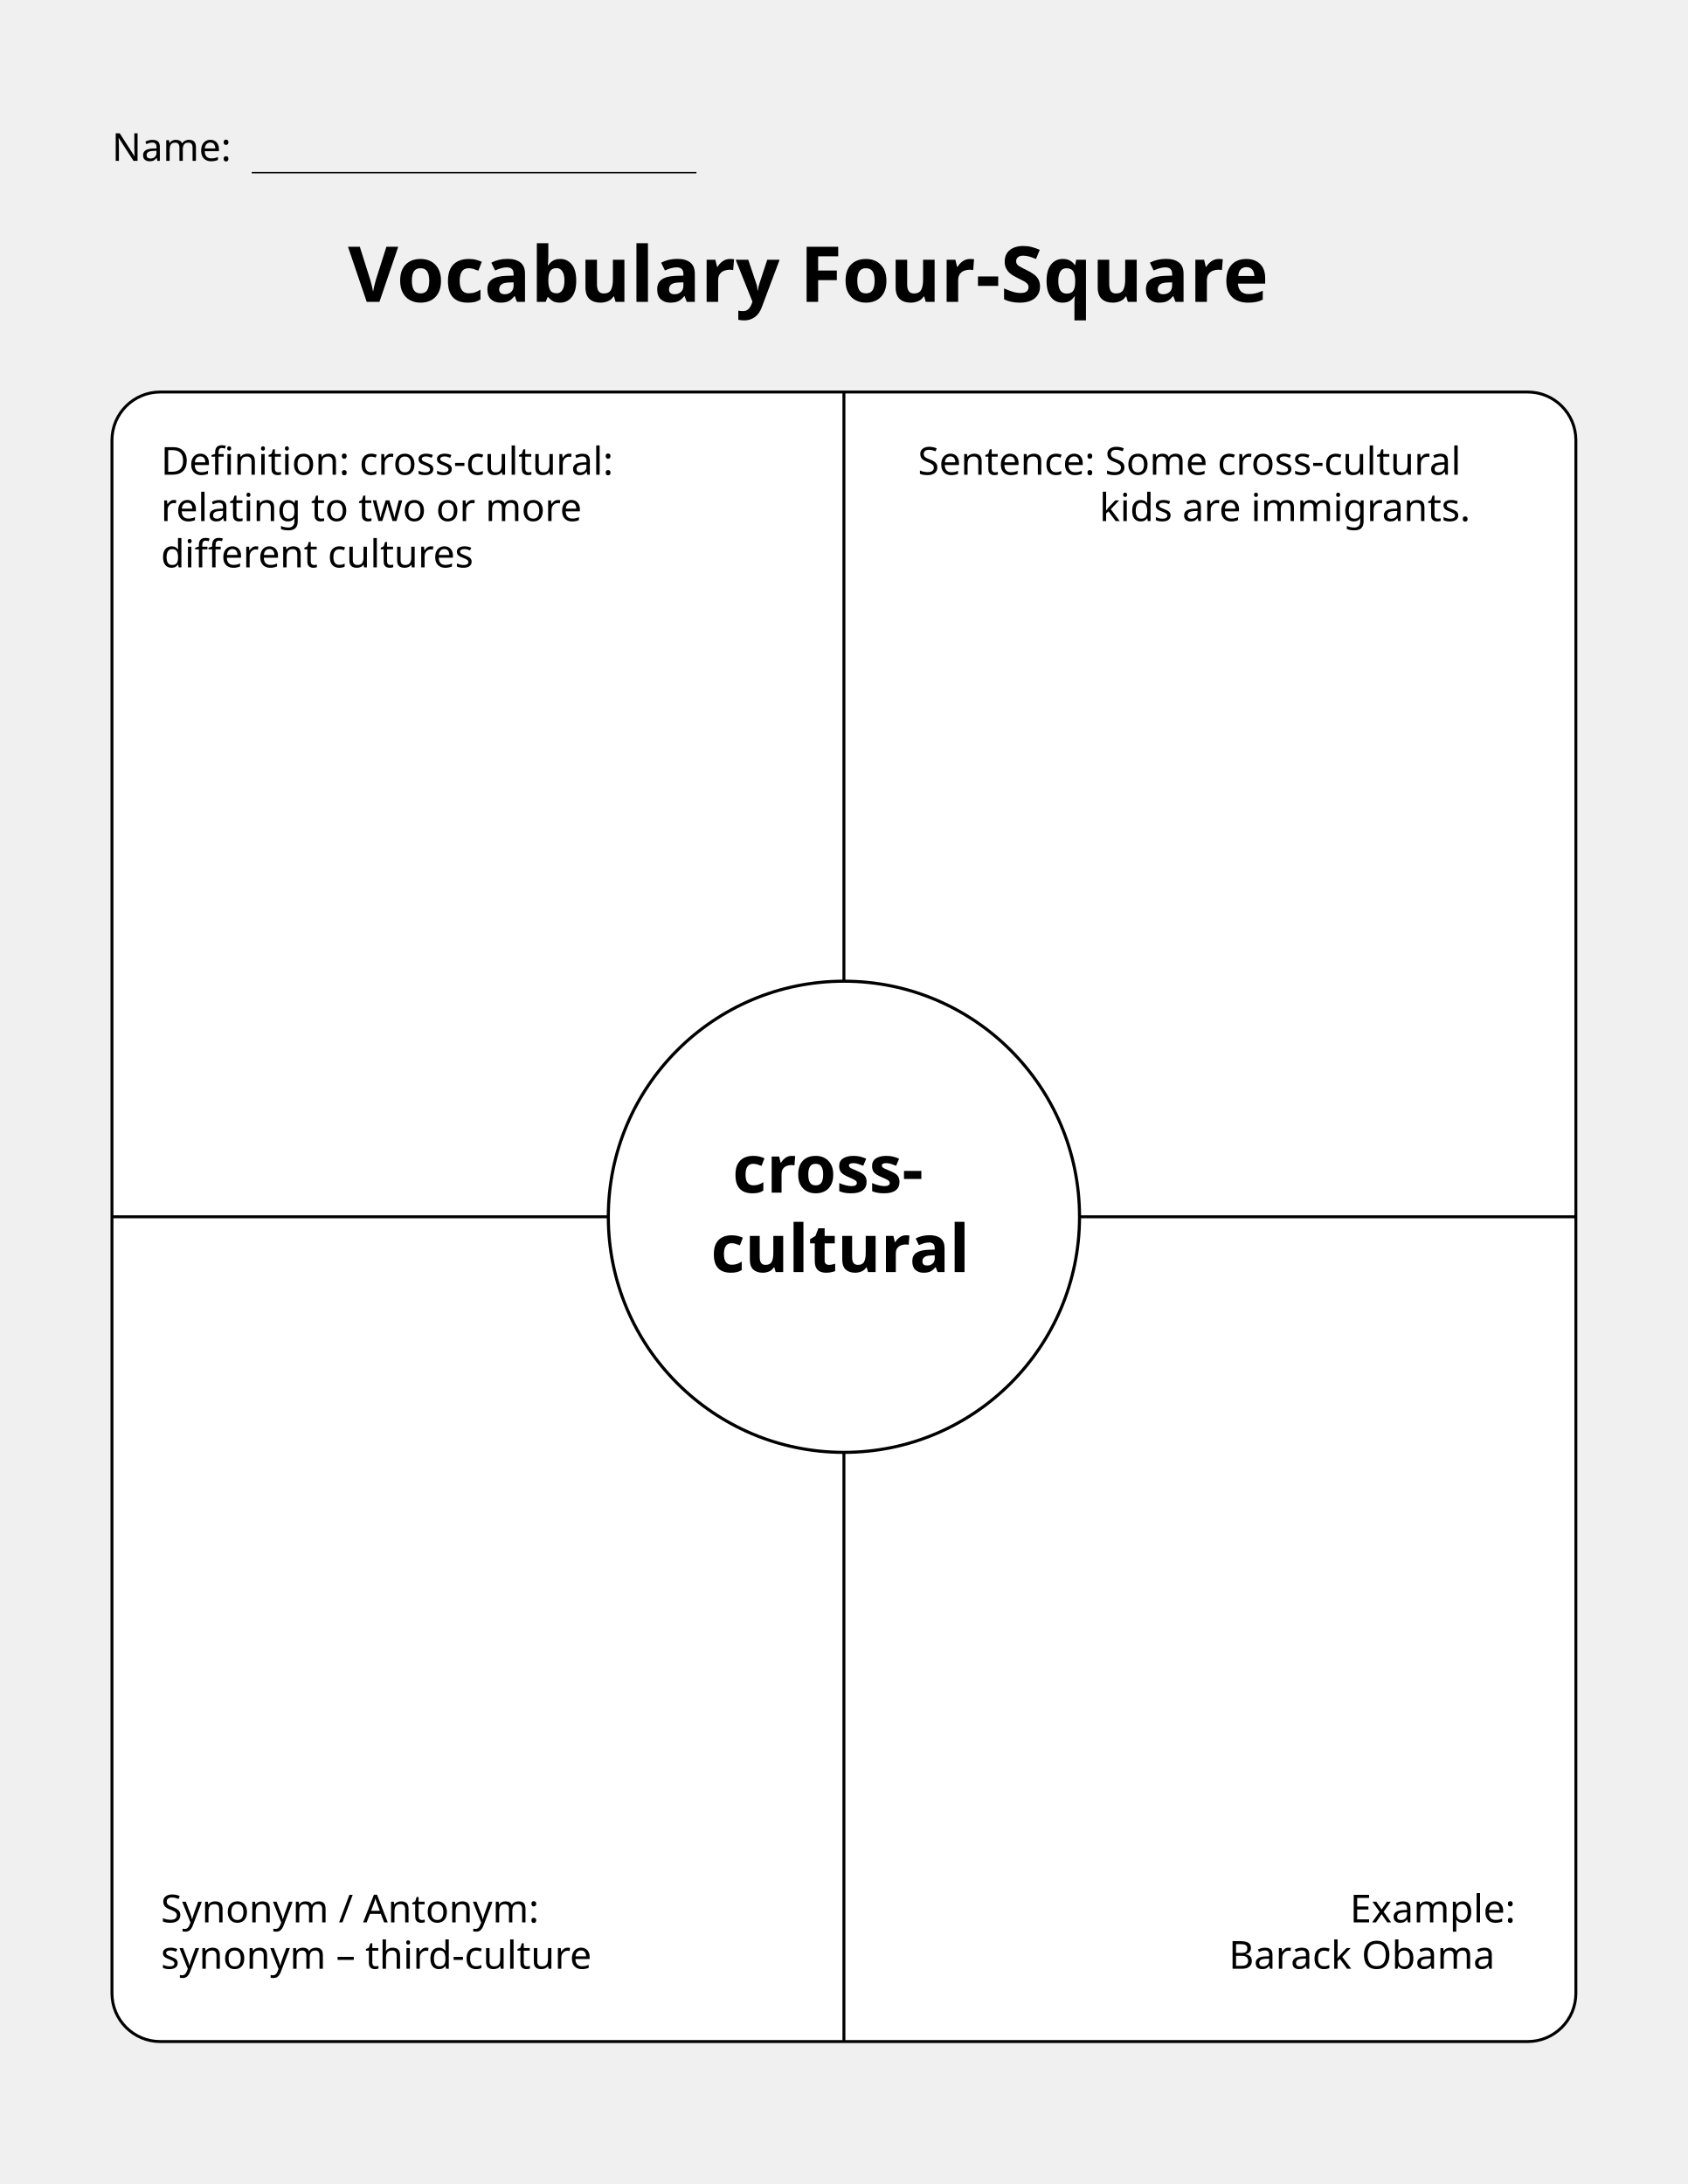
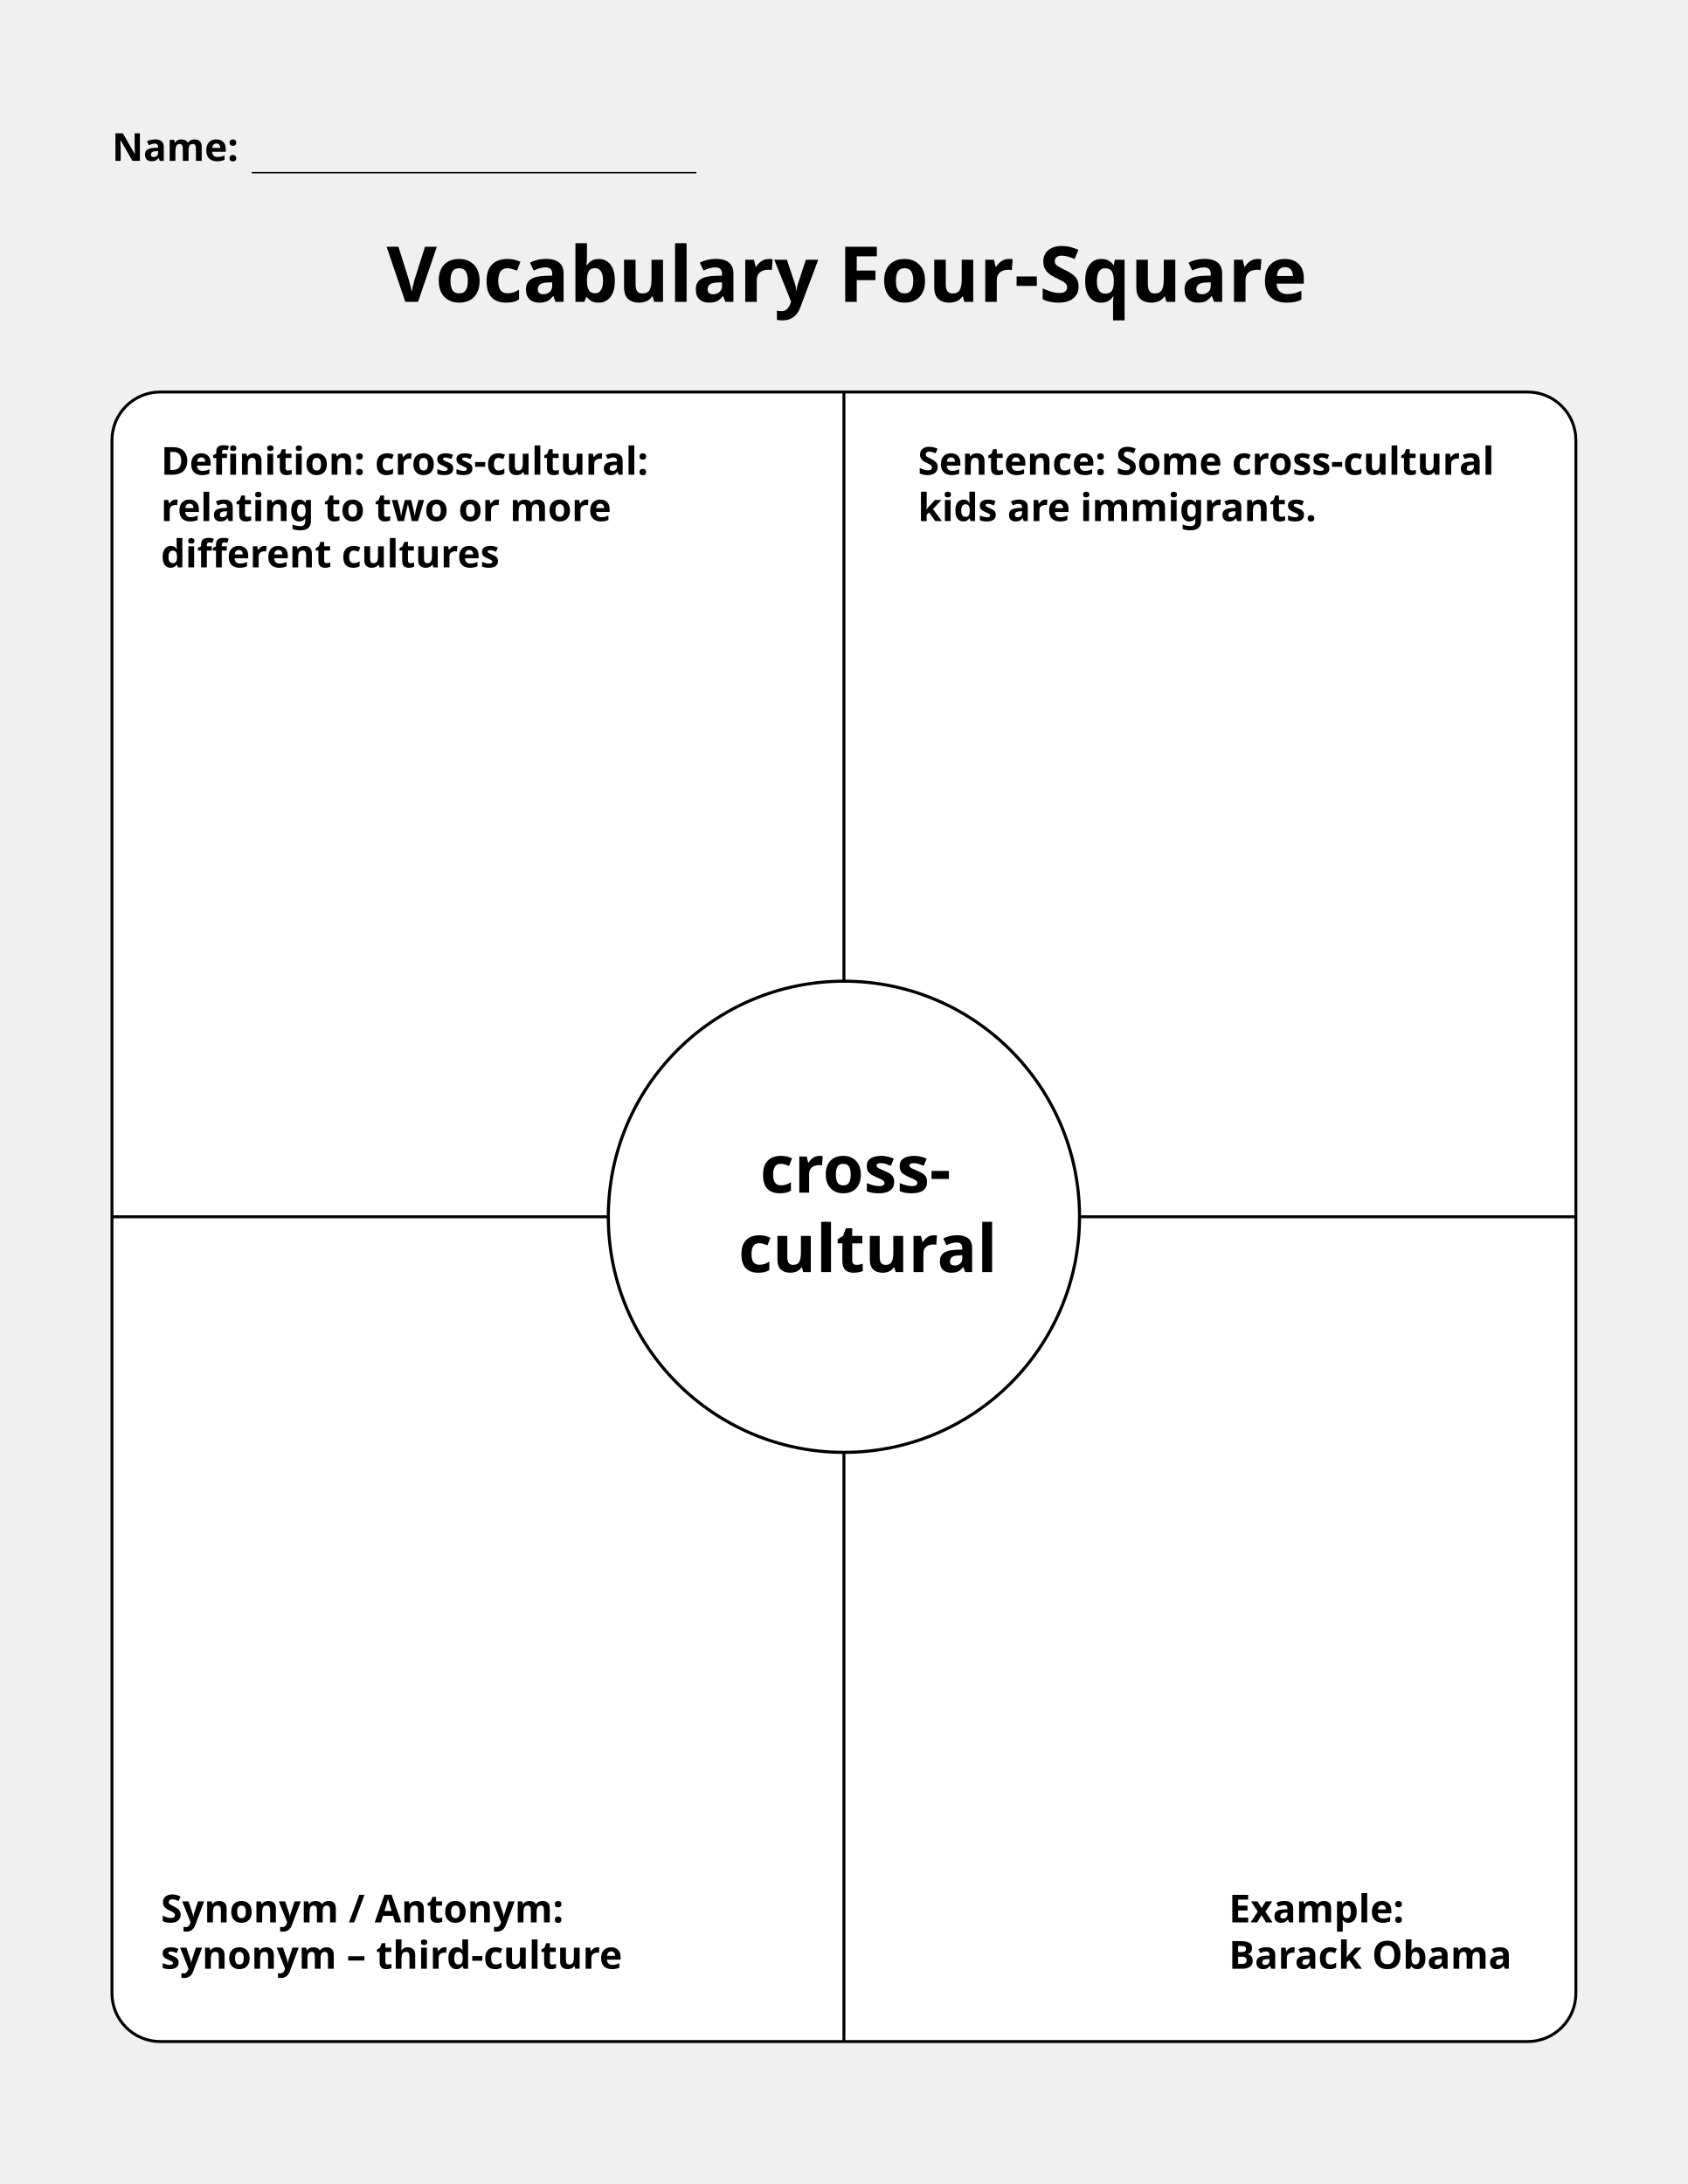
<svg xmlns="http://www.w3.org/2000/svg" version="1.1" x="0px" y="0px" viewBox="0 0 612 792" style="enable-background:new 0 0 612 792;" xml:space="preserve">
  <style type="text/css">
- 	.st0{font-family:'sans-serif';}
- 	.st1{font-size:14px;}
- 	.st2{font-family:'sans-serif'; font-weight:600;}
+ 	.st0{font-family:'sans-serif'; font-weight:600; text-align:left;}
+ 	.st1{font-size:14px; font-family:'sans-serif'; font-weight:600; text-align:left;}
+ 	.st2{font-family:'sans-serif'; font-weight:600; text-align:left;}
	.st3{font-size:28px;}
	.st4{fill:#FFFFFF;}
	.st5{fill:none;stroke:#000000;stroke-width:1.062;stroke-miterlimit:10;}
	.st6{stroke:#000000;stroke-width:0.5;stroke-miterlimit:10;}
	.st7{fill:#FFFFFF;stroke:#000000;stroke-width:1.062;stroke-miterlimit:10;}
	.st8{display:none;fill:#FFFFFF;stroke:#000000;stroke-width:1.131;stroke-miterlimit:10;}
	.st9{fill:#FFFFFF;stroke:#000000;stroke-width:1.131;stroke-miterlimit:10;}
	.st10{font-size:24px;}
</style>
  <g id="Layer_1">
    <text transform="matrix(1 0 0 1 40.5986 58.3419)" class="st0 st1">Name: </text>
-     <text transform="matrix(1 0 0 1 126.186 109.4715)" class="st2 st3">Vocabulary Four-Square</text>
+     <text transform="matrix(1 0 0 1 140.186 109.4715)" class="st2 st3">Vocabulary Four-Square</text>
    <g>
      <g>
        <path class="st4" d="M553.91,740.34H58.09c-9.66,0-17.49-7.83-17.49-17.49v-563.2c0-9.66,7.83-17.49,17.49-17.49h495.82     c9.66,0,17.49,7.83,17.49,17.49v563.2C571.4,732.51,563.57,740.34,553.91,740.34z" />
        <path class="st5" d="M553.91,740.34H58.09c-9.66,0-17.49-7.83-17.49-17.49v-563.2c0-9.66,7.83-17.49,17.49-17.49h495.82     c9.66,0,17.49,7.83,17.49,17.49v563.2C571.4,732.51,563.57,740.34,553.91,740.34z" />
      </g>
    </g>
    <line class="st6" x1="91.27" y1="62.62" x2="252.53" y2="62.62" />
  </g>
  <g id="Layer_2">
    <line class="st7" x1="306" y1="142.16" x2="306" y2="740.34" />
    <line class="st7" x1="40.6" y1="441.25" x2="571.4" y2="441.25" />
    <circle class="st8" cx="306" cy="451.25" r="85.43" />
    <g id="Layer_3">
      <circle class="st9" cx="306" cy="441.25" r="85.43" />
    </g>
-     <text transform="matrix(1 0 0 1 265.5967 432.5029)">
+     <text transform="matrix(1 0 0 1 275.5967 432.5029)">
      <tspan x="0" y="0" class="st2 st10">cross-</tspan>
      <tspan x="-7.84" y="28.8" class="st2 st10">cultural</tspan>
    </text>
    <text transform="matrix(1 0 0 1 58.3523 172.1578)">
      <tspan x="0" y="0" class="st0 st1">Definition: cross-cultural:</tspan>
      <tspan x="0" y="16.8" class="st0 st1">relating to two or more</tspan>
      <tspan x="0" y="33.6" class="st0 st1">different cultures</tspan>
    </text>
    <text transform="matrix(1 0 0 1 58.3523 697.1382)">
      <tspan x="0" y="0" class="st0 st1">Synonym / Antonym:</tspan>
      <tspan x="0" y="16.8" class="st0 st1">synonym – third-culture</tspan>
    </text>
    <text transform="matrix(1 0 0 1 332.8425 172.1578)">
      <tspan x="0" y="0" class="st0 st1">Sentence: Some cross-cultural</tspan>
-       <tspan x="65.83" y="16.8" class="st0 st1">kids are immigrants.  </tspan>
+       <tspan x="0" y="16.8" class="st0 st1">kids are immigrants.  </tspan>
    </text>
    <text transform="matrix(1 0 0 1 489.4855 697.1382)">
-       <tspan x="0" y="0" class="st0 st1">Example:</tspan>
+       <tspan x="-43.92" y="0" class="st0 st1">Example:</tspan>
      <tspan x="-43.92" y="16.8" class="st0 st1">Barack Obama</tspan>
    </text>
  </g>
</svg>
